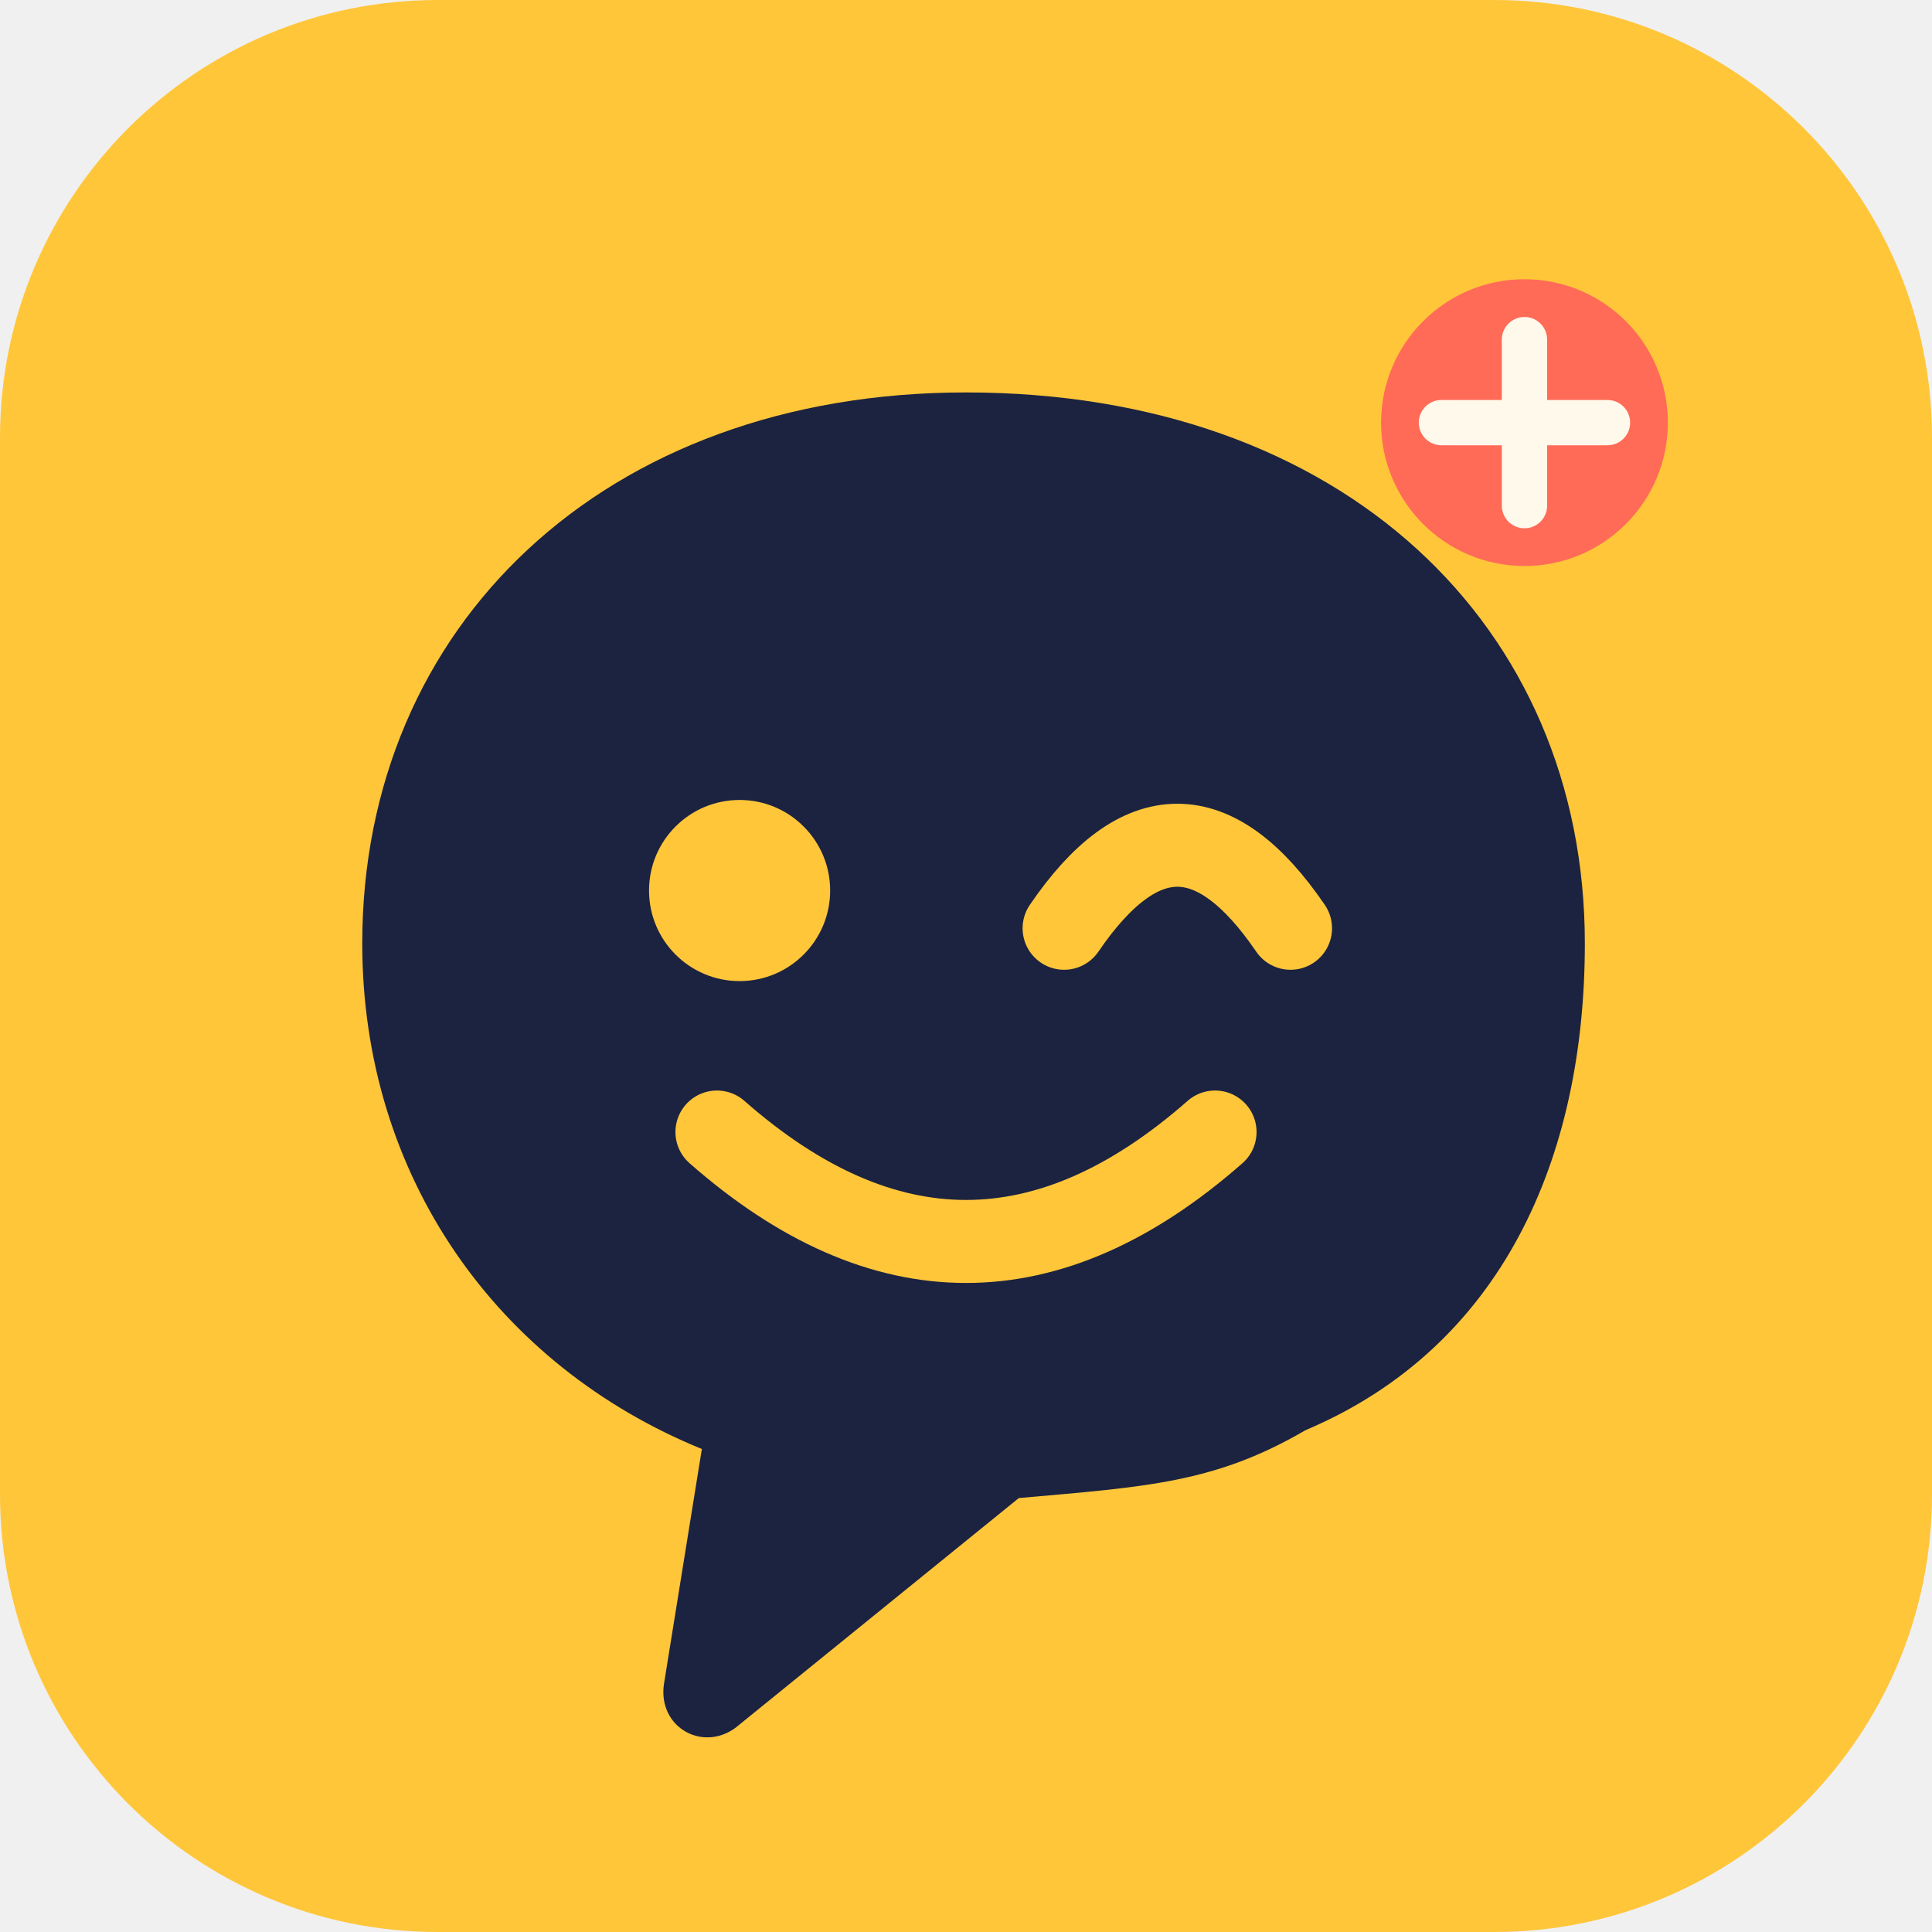
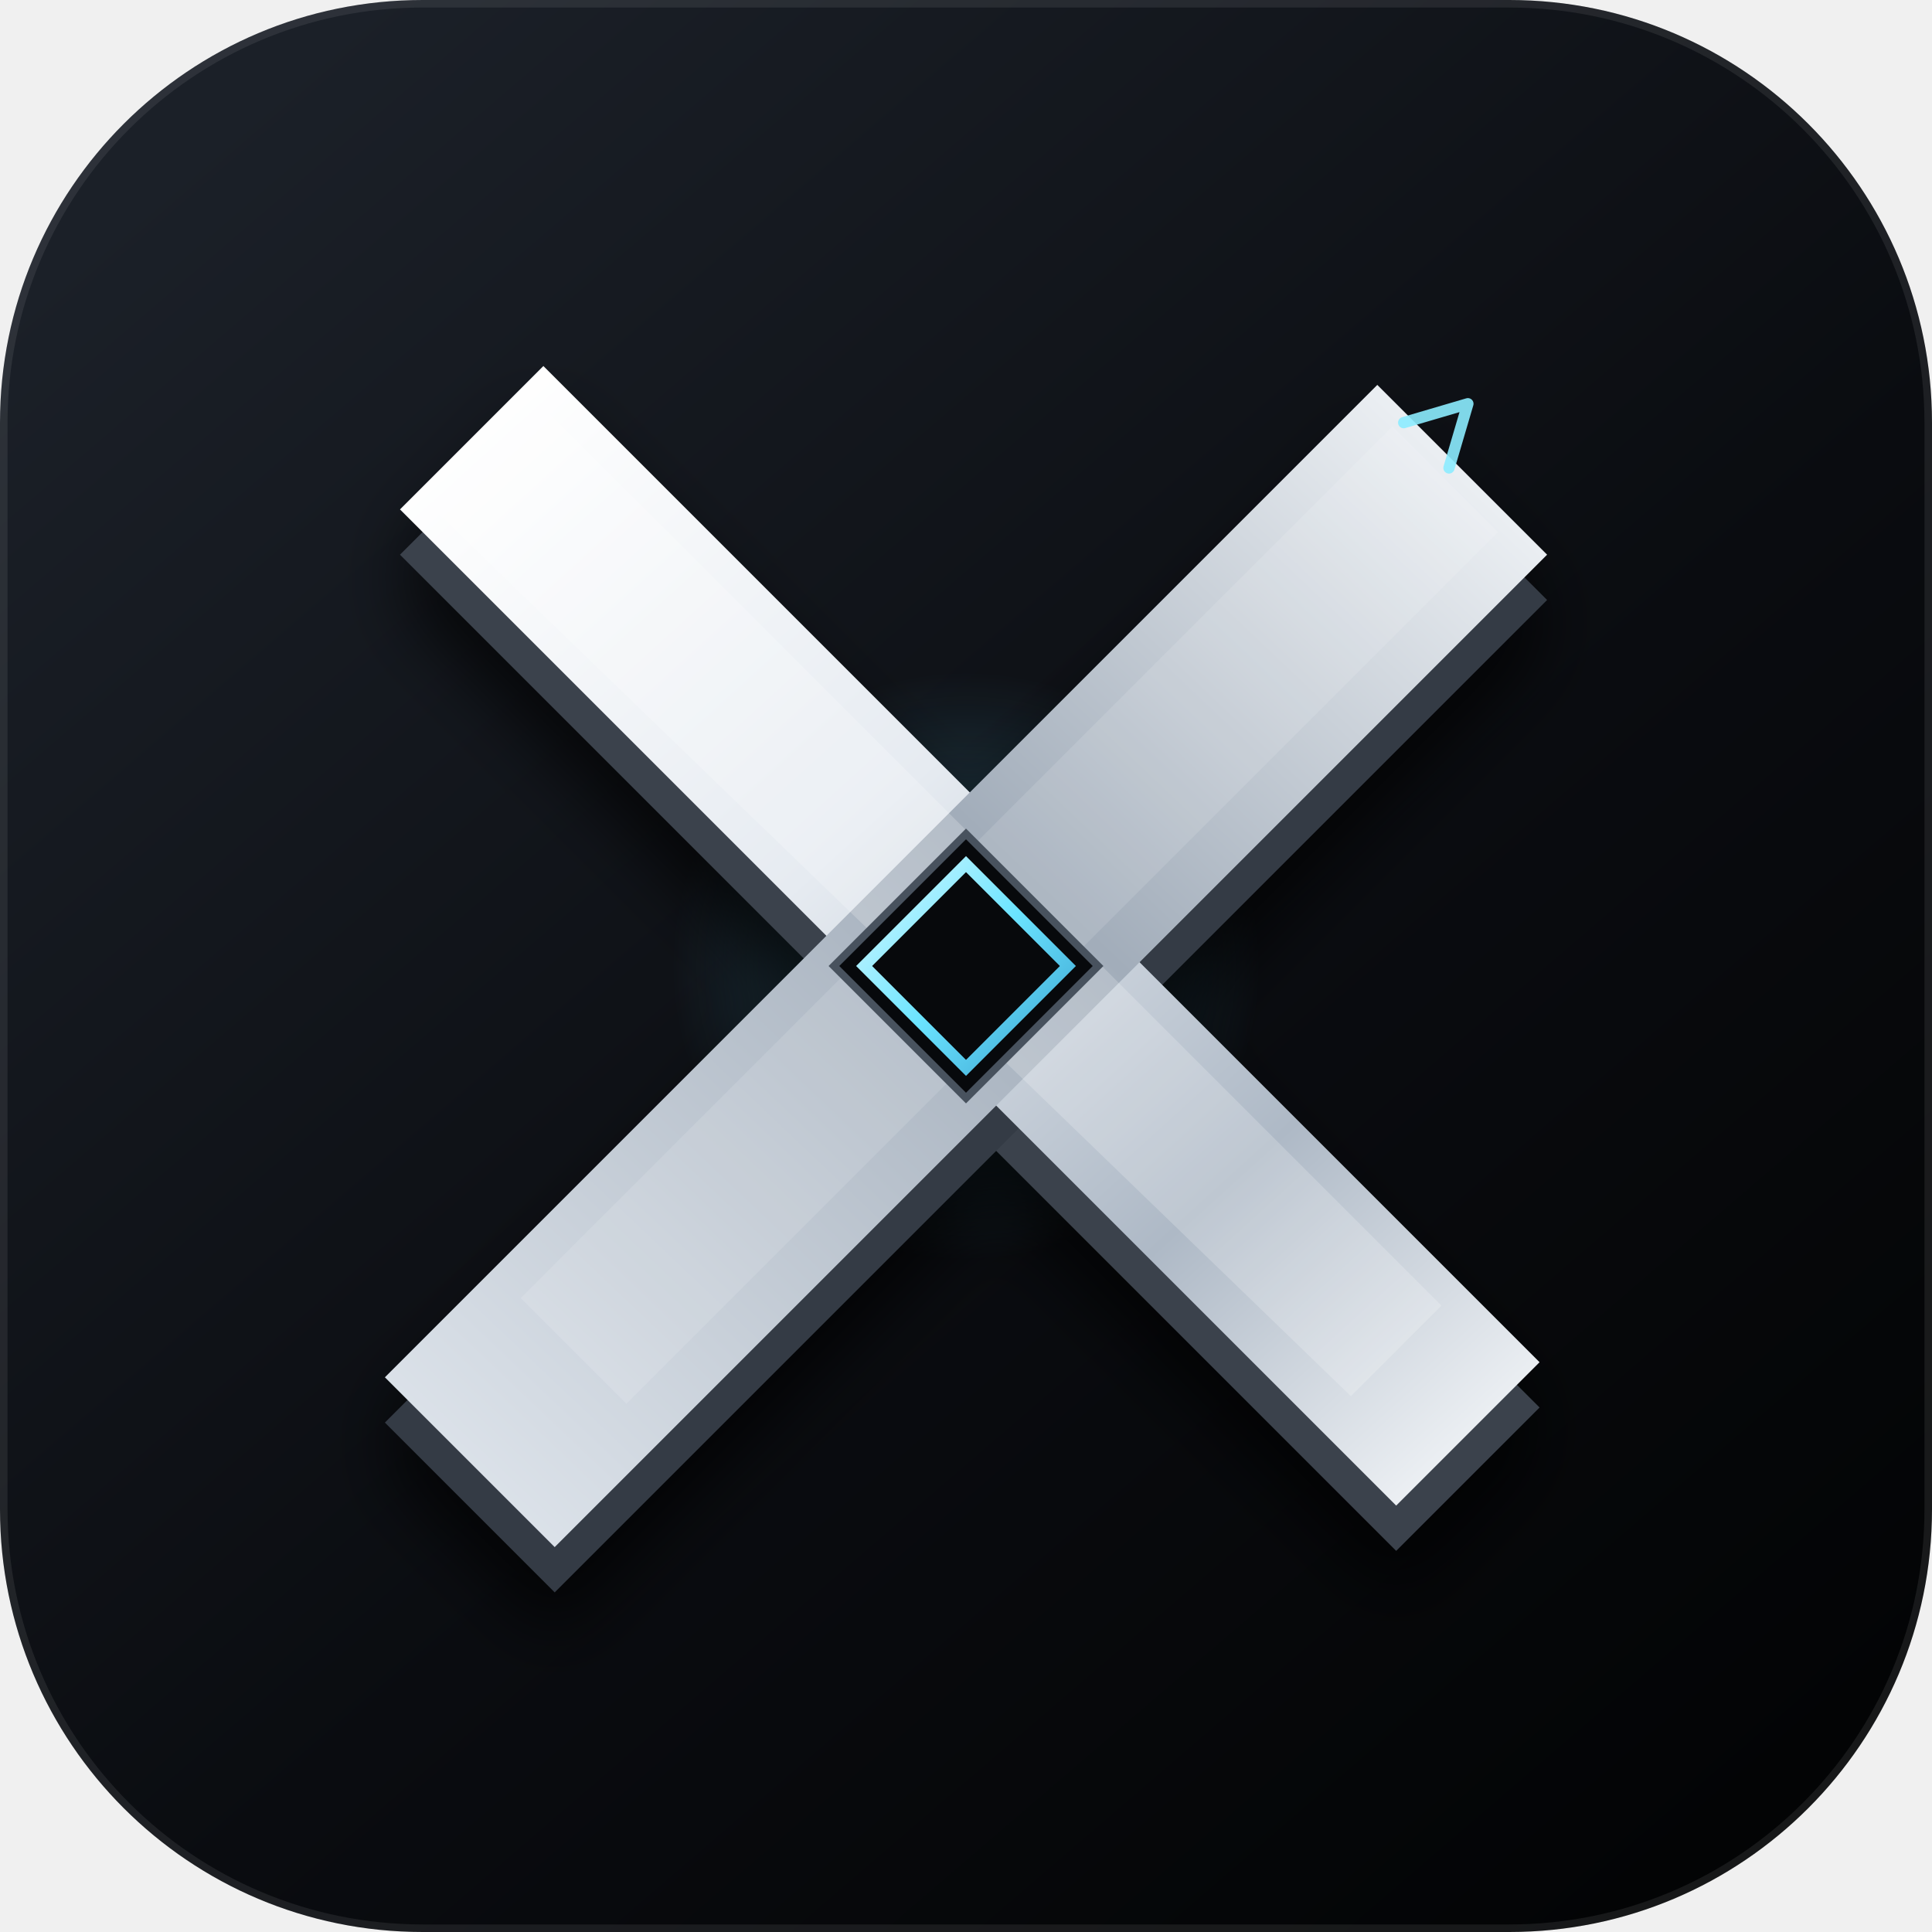
- <svg xmlns="http://www.w3.org/2000/svg" viewBox="0 0 512 512">
-   <rect width="512" height="512" rx="116" fill="#FFC63A" />
-   <path d="M256 104C160 104 96 166 96 250c0 62 36 112 90 134l-10 62c-2 12 11 19 20 11l74-60c34-3 52-4 76-18 52-22 74-72 74-129 0-84-64-146-164-146z" fill="#1C2340" />
-   <circle cx="196" cy="236" r="24" fill="#FFC63A" />
-   <path d="M282 246q30-44 60 0" fill="none" stroke="#FFC63A" stroke-width="22" stroke-linecap="round" />
-   <path d="M190 300q66 58 132 0" fill="none" stroke="#FFC63A" stroke-width="22" stroke-linecap="round" />
-   <circle cx="404" cy="112" r="38" fill="#FF6B57" />
-   <path d="M404 90v44M382 112h44" stroke="#FFF9EC" stroke-width="12" stroke-linecap="round" />
+ <svg xmlns="http://www.w3.org/2000/svg" viewBox="0 0 512 512" role="img" aria-label="QuBan signature X emblem">
+   <defs>
+     <linearGradient id="bg" x1="60" y1="30" x2="455" y2="490" gradientUnits="userSpaceOnUse">
+       <stop stop-color="#1b2028" />
+       <stop offset=".58" stop-color="#0a0c10" />
+       <stop offset="1" stop-color="#030405" />
+     </linearGradient>
+     <linearGradient id="bright" x1="123" y1="110" x2="391" y2="405" gradientUnits="userSpaceOnUse">
+       <stop stop-color="#fff" />
+       <stop offset=".38" stop-color="#e6ebf1" />
+       <stop offset=".72" stop-color="#aeb9c6" />
+       <stop offset="1" stop-color="#f8fafc" />
+     </linearGradient>
+     <linearGradient id="titanium" x1="393" y1="108" x2="115" y2="401" gradientUnits="userSpaceOnUse">
+       <stop stop-color="#f2f5f8" />
+       <stop offset=".43" stop-color="#a2adba" />
+       <stop offset="1" stop-color="#dfe5ec" />
+     </linearGradient>
+     <linearGradient id="ice" x1="224" y1="230" x2="286" y2="286" gradientUnits="userSpaceOnUse">
+       <stop stop-color="#dffaff" />
+       <stop offset=".5" stop-color="#6be4ff" />
+       <stop offset="1" stop-color="#3499c9" />
+     </linearGradient>
+     <radialGradient id="halo">
+       <stop stop-color="#62d9ff" stop-opacity=".3" />
+       <stop offset="1" stop-color="#62d9ff" stop-opacity="0" />
+     </radialGradient>
+     <filter id="shadow" x="60" y="70" width="410" height="410" color-interpolation-filters="sRGB" filterUnits="userSpaceOnUse">
+       <feGaussianBlur in="SourceAlpha" stdDeviation="9" />
+       <feOffset dy="12" />
+       <feComponentTransfer>
+         <feFuncA type="linear" slope=".7" />
+       </feComponentTransfer>
+       <feMerge>
+         <feMergeNode />
+         <feMergeNode in="SourceGraphic" />
+       </feMerge>
+     </filter>
+     <path id="wide" d="m106 135 38-38 264 264-38 38z" />
+     <path id="slim" d="m365 102 45 45-263 263-45-45z" />
+     <path id="core" d="m256 221 35 35-35 35-35-35z" />
+   </defs>
+   <rect width="512" height="512" rx="112" fill="url(#bg)" />
+   <rect x="1" y="1" width="510" height="510" rx="111" fill="none" stroke="#fff" stroke-opacity=".08" stroke-width="2" />
+   <circle cx="256" cy="256" r="78" fill="url(#halo)" />
+   <g filter="url(#shadow)">
+     <use href="#wide" transform="translate(0 12)" fill="#3b424c" />
+     <use href="#slim" transform="translate(0 12)" fill="#343b45" />
+     <use href="#wide" fill="url(#bright)" />
+     <use href="#slim" fill="url(#titanium)" />
+     <path d="m116 136 28-28 238 238-24 24z" fill="#fff" opacity=".2" />
+     <path d="m369 113 28 28-231 231-28-28z" fill="#fff" opacity=".12" />
+   </g>
+   <use href="#core" fill="#07090c" stroke="#48525e" stroke-width="2" />
+   <path d="m256 229 27 27-27 27-27-27z" fill="none" stroke="url(#ice)" stroke-width="3" />
+   <path d="m372 112 17-5-5 17" fill="none" stroke="#8cecff" stroke-opacity=".9" stroke-width="3" stroke-linecap="round" stroke-linejoin="round" />
</svg>
